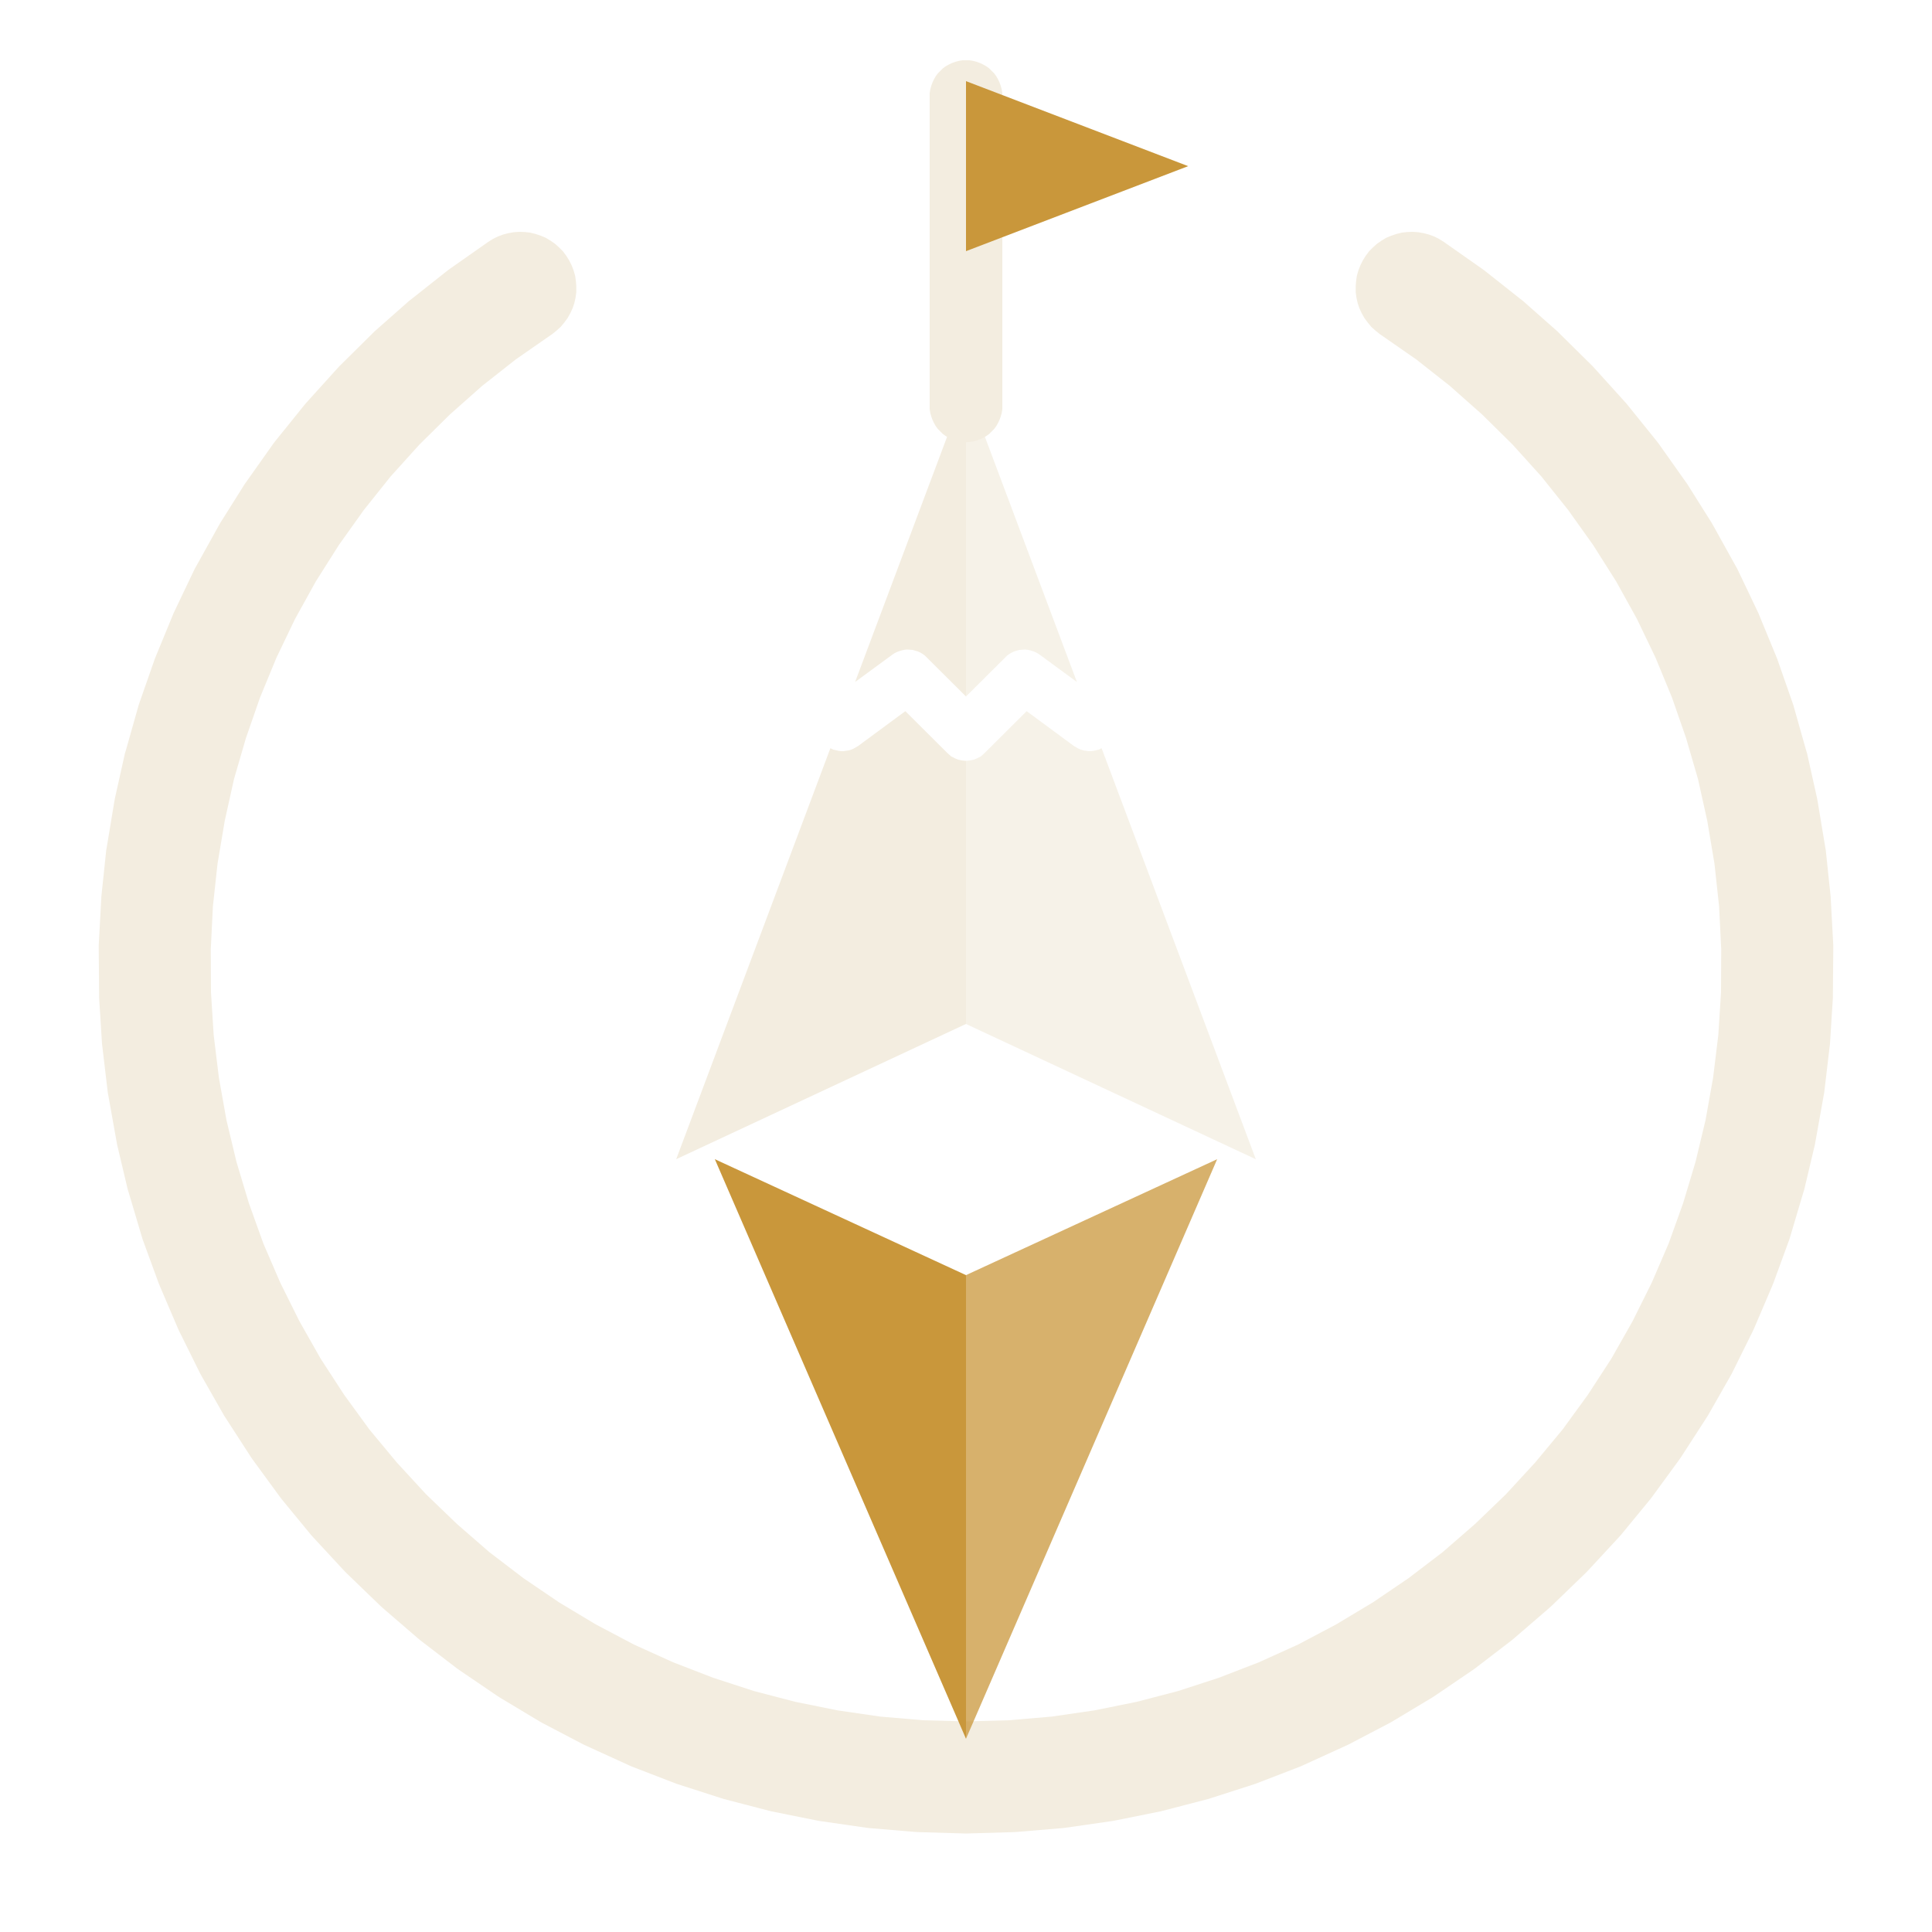
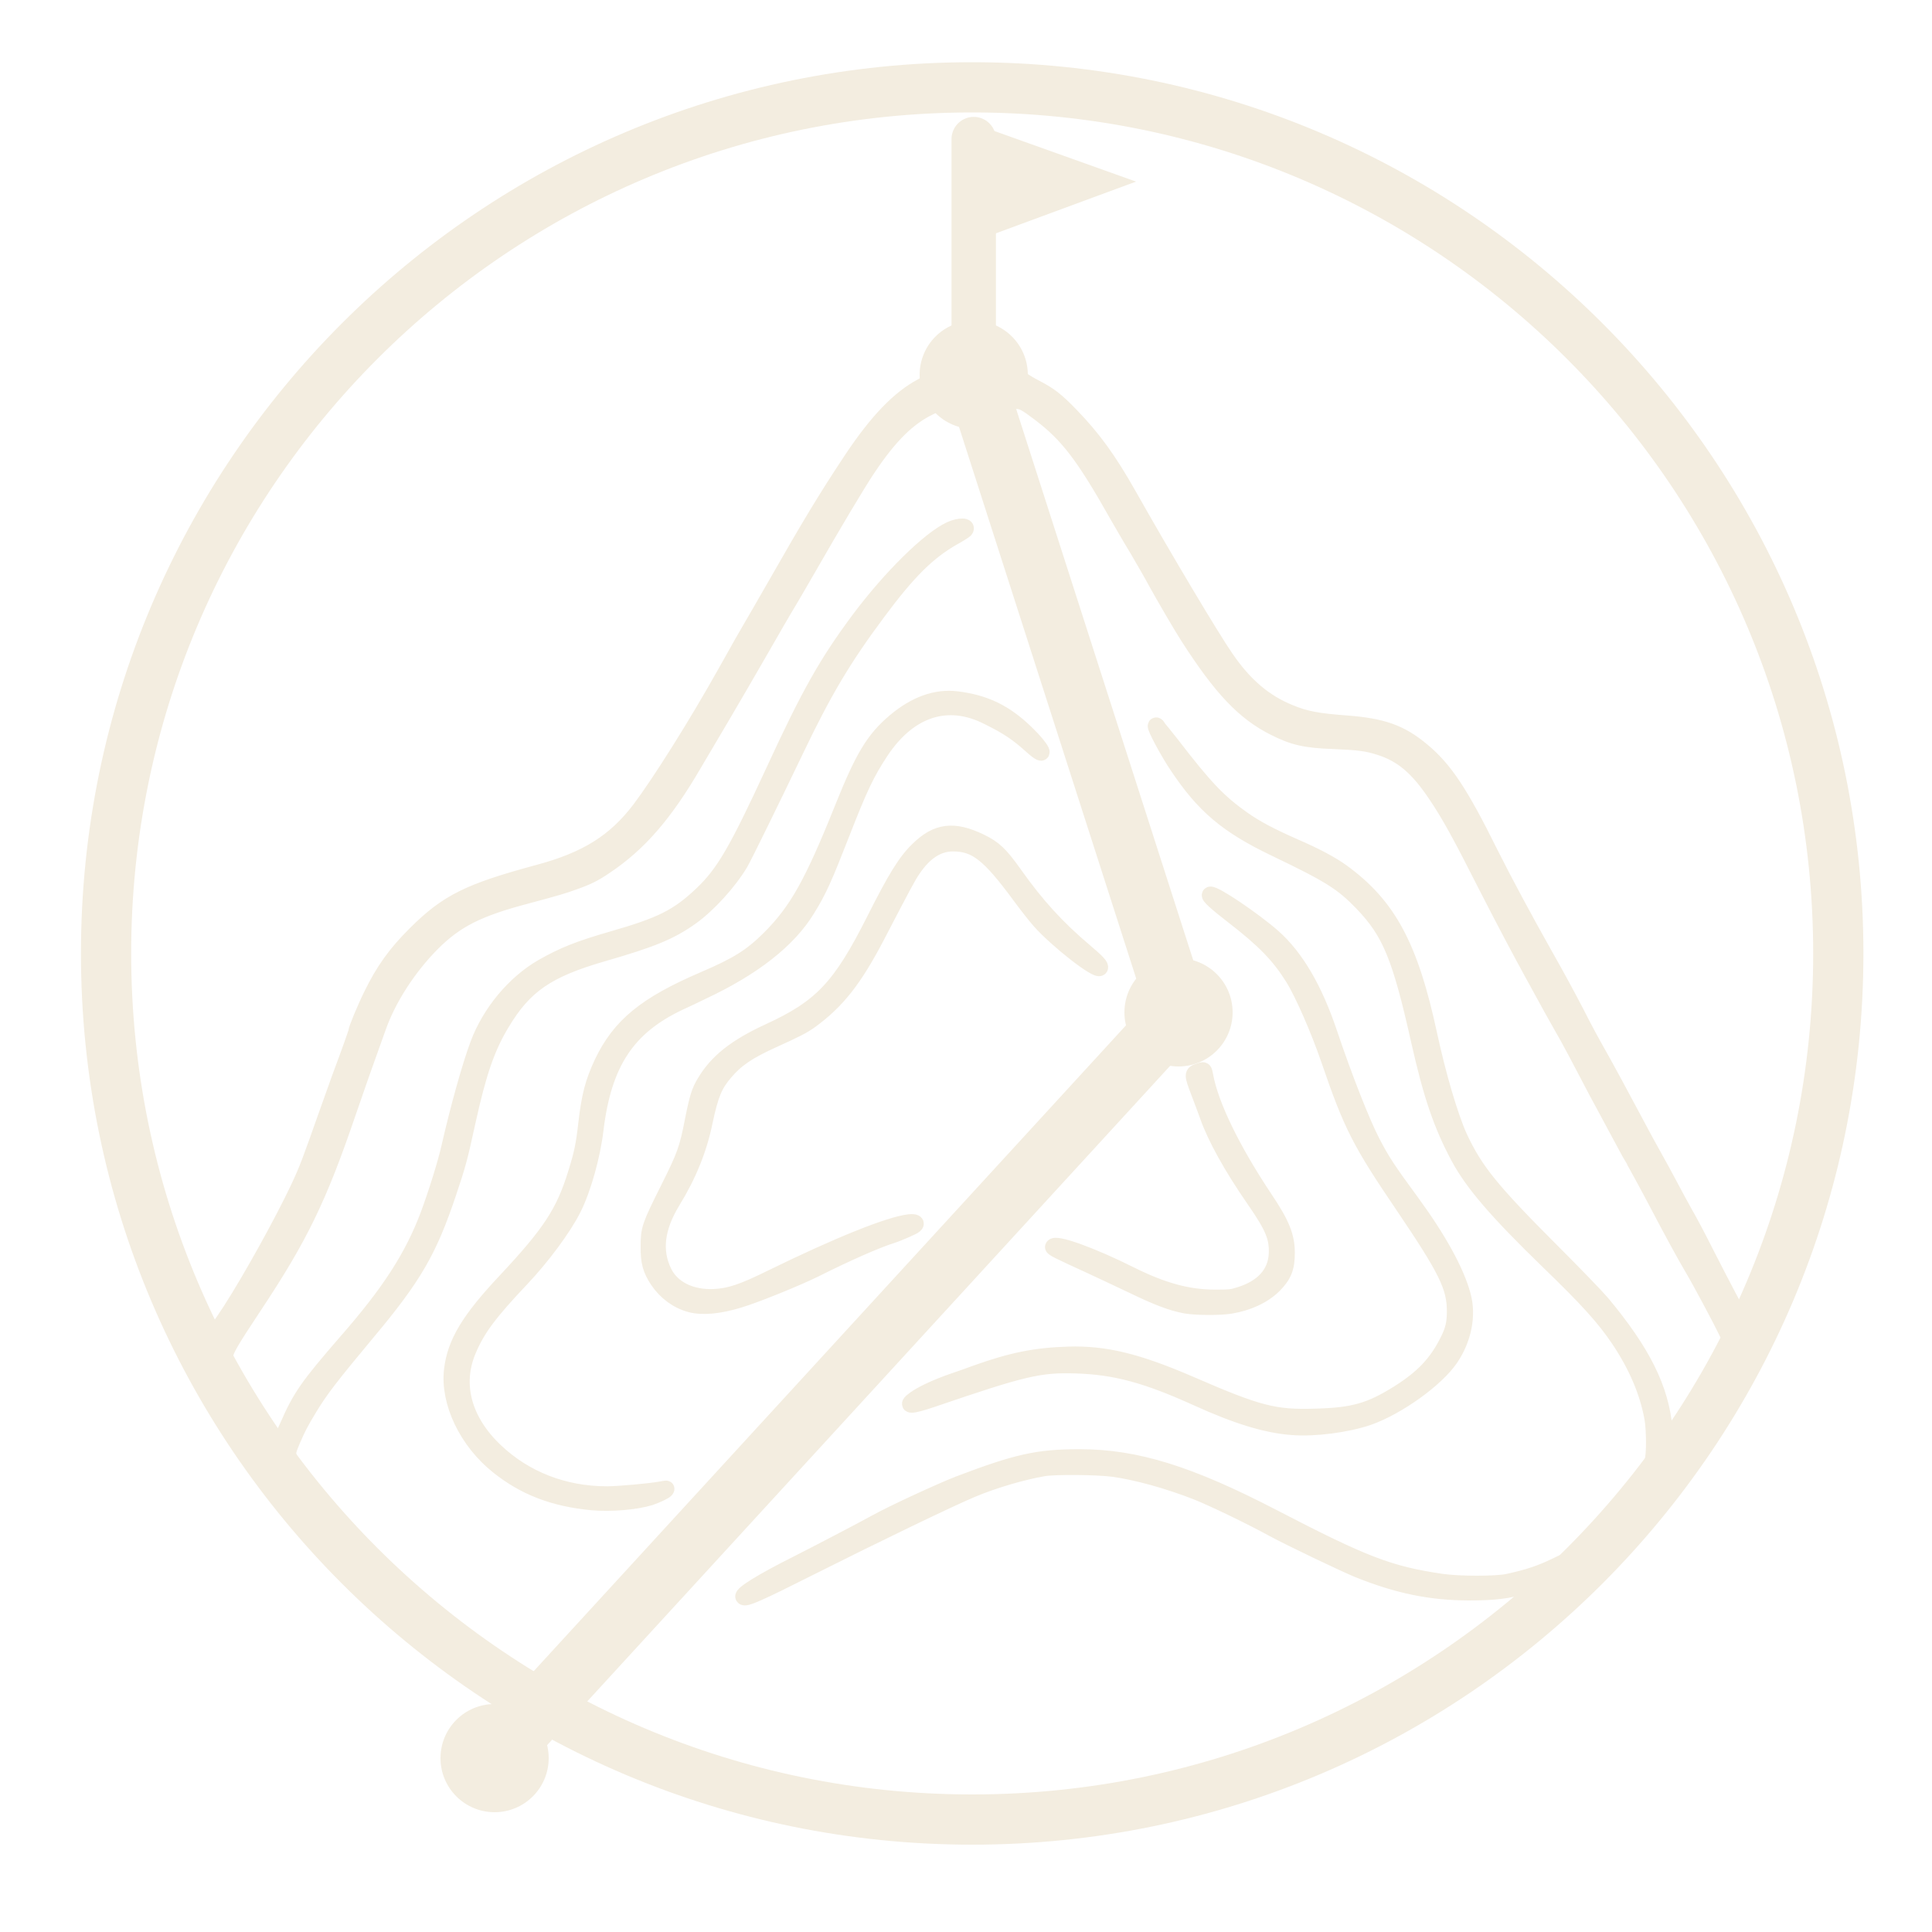
- <svg xmlns="http://www.w3.org/2000/svg" viewBox="0 0 100 100">
-   <path fill="#F3EDE0" d="M23.32 13.89L23.18 13.99L21.31 15.47L21.18 15.57L19.39 17.15L19.27 17.27L17.57 18.95L17.46 19.07L15.86 20.84L15.75 20.97L14.25 22.83L14.15 22.96L12.77 24.91L12.67 25.05L11.40 27.07L11.32 27.21L10.16 29.30L10.08 29.44L9.05 31.60L8.98 31.75L8.07 33.96L8.01 34.11L7.22 36.37L7.17 36.52L6.52 38.82L6.47 38.98L5.95 41.31L5.92 41.47L5.53 43.83L5.50 43.99L5.25 46.37L5.24 46.53L5.11 48.92L5.11 49.08L5.13 51.47L5.13 51.64L5.28 54.02L5.30 54.19L5.58 56.56L5.61 56.72L6.03 59.07L6.06 59.24L6.61 61.56L6.66 61.72L7.34 64.01L7.39 64.17L8.21 66.41L8.27 66.56L9.21 68.76L9.28 68.91L10.34 71.05L10.42 71.20L11.60 73.27L11.69 73.41L12.99 75.42L13.08 75.55L14.49 77.48L14.59 77.61L16.11 79.46L16.22 79.58L17.84 81.33L17.96 81.45L19.68 83.11L19.80 83.22L21.61 84.78L21.74 84.89L23.63 86.34L23.77 86.44L25.74 87.78L25.88 87.87L27.93 89.10L28.07 89.18L30.19 90.29L30.34 90.36L32.51 91.35L32.66 91.42L34.89 92.28L35.05 92.34L37.32 93.07L37.48 93.12L39.79 93.72L39.95 93.76L42.29 94.23L42.46 94.26L44.82 94.60L44.98 94.62L47.36 94.82L47.53 94.83L49.92 94.90L50.08 94.90L52.47 94.83L52.64 94.82L55.02 94.62L55.18 94.60L57.54 94.26L57.71 94.23L60.05 93.76L60.21 93.72L62.52 93.12L62.68 93.07L64.95 92.34L65.11 92.28L67.34 91.42L67.49 91.35L69.66 90.36L69.81 90.29L71.93 89.18L72.07 89.10L74.12 87.87L74.26 87.78L76.23 86.44L76.37 86.34L78.26 84.89L78.39 84.78L80.20 83.22L80.32 83.11L82.04 81.45L82.16 81.33L83.78 79.58L83.89 79.46L85.41 77.61L85.51 77.48L86.92 75.55L87.01 75.42L88.31 73.41L88.40 73.27L89.58 71.20L89.66 71.05L90.72 68.91L90.79 68.76L91.73 66.56L91.79 66.41L92.61 64.17L92.66 64.01L93.34 61.72L93.39 61.56L93.94 59.24L93.97 59.07L94.39 56.72L94.42 56.56L94.70 54.19L94.72 54.02L94.87 51.64L94.87 51.47L94.89 49.08L94.89 48.92L94.76 46.53L94.75 46.37L94.50 43.99L94.47 43.83L94.08 41.47L94.05 41.31L93.53 38.98L93.48 38.82L92.83 36.52L92.78 36.37L91.99 34.11L91.93 33.96L91.02 31.75L90.95 31.60L89.92 29.44L89.84 29.30L88.68 27.21L88.60 27.07L87.33 25.05L87.23 24.91L85.85 22.96L85.75 22.83L84.25 20.97L84.14 20.84L82.54 19.07L82.43 18.95L80.73 17.27L80.61 17.15L78.82 15.57L78.69 15.47L76.82 13.99L76.68 13.89L74.73 12.52L74.49 12.37L74.23 12.24L73.96 12.14L73.69 12.07L73.41 12.02L73.13 12.00L72.84 12.01L72.56 12.04L72.28 12.11L72.01 12.20L71.75 12.31L71.50 12.46L71.27 12.62L71.06 12.81L70.86 13.01L70.69 13.24L70.54 13.48L70.41 13.74L70.31 14.00L70.23 14.28L70.19 14.56L70.17 14.84L70.17 15.12L70.21 15.41L70.27 15.68L70.36 15.95L70.48 16.21L70.62 16.46L70.79 16.69L70.97 16.91L71.18 17.10L71.40 17.28L73.30 18.60L75.04 19.97L76.71 21.45L78.29 23.01L79.78 24.66L81.17 26.40L82.46 28.21L83.65 30.09L84.73 32.04L85.69 34.04L86.54 36.10L87.27 38.20L87.89 40.33L88.37 42.50L88.74 44.70L88.98 46.91L89.09 49.13L89.08 51.36L88.94 53.57L88.67 55.78L88.28 57.97L87.76 60.14L87.12 62.27L86.37 64.36L85.49 66.40L84.50 68.39L83.40 70.33L82.19 72.19L80.88 73.99L79.46 75.70L77.95 77.34L76.35 78.88L74.67 80.34L72.90 81.69L71.06 82.94L69.16 84.08L67.19 85.12L65.16 86.04L63.09 86.84L60.97 87.53L58.82 88.09L56.64 88.53L54.44 88.85L52.22 89.04L50.00 89.10L47.78 89.04L45.56 88.85L43.36 88.53L41.18 88.09L39.03 87.53L36.91 86.84L34.84 86.04L32.81 85.12L30.84 84.08L28.94 82.94L27.10 81.69L25.33 80.34L23.65 78.88L22.05 77.34L20.54 75.70L19.12 73.99L17.81 72.19L16.60 70.33L15.50 68.39L14.51 66.40L13.63 64.36L12.88 62.27L12.24 60.14L11.72 57.97L11.33 55.78L11.06 53.57L10.92 51.36L10.91 49.13L11.02 46.91L11.26 44.70L11.63 42.50L12.11 40.33L12.73 38.20L13.46 36.10L14.31 34.04L15.27 32.04L16.35 30.09L17.54 28.21L18.83 26.40L20.22 24.66L21.71 23.01L23.29 21.45L24.96 19.97L26.70 18.60L28.60 17.28L28.82 17.10L29.03 16.91L29.21 16.69L29.38 16.46L29.52 16.21L29.64 15.95L29.73 15.68L29.79 15.41L29.83 15.12L29.83 14.84L29.81 14.56L29.77 14.28L29.69 14.00L29.59 13.74L29.46 13.48L29.31 13.24L29.14 13.01L28.94 12.81L28.73 12.62L28.50 12.46L28.25 12.31L27.99 12.20L27.72 12.11L27.44 12.04L27.16 12.01L26.87 12.00L26.59 12.02L26.31 12.07L26.04 12.14L25.77 12.24L25.51 12.37L25.27 12.52Z" />
-   <path fill="#F3EDE0" d="M50.00 20.00L44.26 35.30L46.18 33.89L46.30 33.81L46.42 33.75L46.55 33.70L46.69 33.66L46.83 33.63L46.96 33.62L47.10 33.63L47.24 33.64L47.38 33.68L47.51 33.72L47.64 33.78L47.76 33.85L47.87 33.93L47.97 34.03L50.00 36.05ZM35.00 60.00L50.00 53.00L50.00 39.38L49.86 39.37L49.73 39.35L49.60 39.32L49.47 39.27L49.35 39.21L49.23 39.15L49.13 39.06L49.03 38.97L46.86 36.81L44.42 38.61L44.30 38.68L44.18 38.75L44.06 38.80L43.93 38.84L43.80 38.86L43.66 38.88L43.53 38.88L43.39 38.86L43.26 38.83L43.13 38.80L43.01 38.74L42.98 38.73Z" />
-   <path fill="#F3EDE0" fill-opacity="0.72" d="M50.00 20.00L50.00 36.05L52.03 34.03L52.13 33.93L52.24 33.85L52.36 33.78L52.49 33.72L52.62 33.68L52.76 33.64L52.90 33.63L53.04 33.62L53.17 33.63L53.31 33.66L53.45 33.70L53.58 33.75L53.70 33.81L53.82 33.89L55.74 35.30ZM50.00 53.00L65.00 60.00L57.02 38.73L56.99 38.74L56.87 38.80L56.74 38.83L56.61 38.86L56.47 38.88L56.34 38.88L56.20 38.86L56.07 38.84L55.94 38.80L55.82 38.75L55.70 38.68L55.58 38.61L53.14 36.81L50.97 38.97L50.87 39.06L50.77 39.15L50.65 39.21L50.53 39.27L50.40 39.32L50.27 39.35L50.14 39.37L50.00 39.38Z" />
-   <path fill="#F3EDE0" d="M51.88 5.00L51.88 4.82L51.85 4.63L51.80 4.45L51.74 4.28L51.66 4.11L51.57 3.95L51.46 3.80L51.33 3.67L51.20 3.54L51.05 3.43L50.89 3.34L50.72 3.26L50.55 3.20L50.37 3.15L50.18 3.12L50.00 3.12L49.82 3.12L49.63 3.15L49.45 3.20L49.28 3.26L49.11 3.34L48.95 3.43L48.80 3.54L48.67 3.67L48.54 3.80L48.43 3.95L48.34 4.11L48.26 4.28L48.20 4.45L48.15 4.63L48.12 4.82L48.12 5.00L48.12 21.00L48.12 21.18L48.15 21.37L48.20 21.55L48.26 21.72L48.34 21.89L48.43 22.05L48.54 22.20L48.67 22.33L48.80 22.46L48.95 22.57L49.11 22.66L49.28 22.74L49.45 22.80L49.63 22.85L49.82 22.88L50.00 22.89L50.18 22.88L50.37 22.85L50.55 22.80L50.72 22.74L50.89 22.66L51.05 22.57L51.20 22.46L51.33 22.33L51.46 22.20L51.57 22.05L51.66 21.89L51.74 21.72L51.80 21.55L51.85 21.37L51.88 21.18L51.88 21.00Z" />
-   <path fill="#C9973B" d="M50.00 4.20L61.50 8.60L50.00 13.00Z" />
-   <path fill="#C9973B" d="M50.00 90.00L37.00 60.00L50.00 66.00Z" />
-   <path fill="#C9973B" fill-opacity="0.75" d="M50.00 90.00L63.00 60.00L50.00 66.00Z" />
+ <svg xmlns="http://www.w3.org/2000/svg" viewBox="0 0 100 100" role="img" aria-label="SuRoute">
+   <circle cx="50.32" cy="49.35" r="44.83" fill="none" stroke="#F3EDE0" stroke-width="2.60" />
+   <path fill="#F3EDE0" fill-rule="evenodd" stroke="#F3EDE0" stroke-width="0.84" stroke-linejoin="round" d="M38.48 82.65C38.39 82.51 39.49 81.83 41.23 80.96C42.20 80.47 44.75 79.14 45.34 78.81C46.16 78.35 48.65 77.20 49.62 76.82C52.65 75.67 53.71 75.43 55.88 75.43C58.81 75.43 61.56 76.29 65.88 78.53C70.60 80.98 71.90 81.48 74.62 81.88C75.50 82.01 77.46 82.01 78.05 81.88C79.10 81.65 79.73 81.44 80.50 81.07L81.27 80.70L80.67 81.29C80.06 81.87 80.06 81.88 79.82 81.88C79.68 81.88 79.30 81.96 78.97 82.06C78.07 82.33 77.34 82.42 76.02 82.42C74.04 82.41 72.37 82.07 70.30 81.24C69.55 80.93 66.83 79.63 65.92 79.14C64.76 78.50 62.74 77.53 61.95 77.22C60.51 76.65 58.81 76.18 57.62 76.02C56.79 75.91 54.62 75.89 54.02 75.99C52.96 76.17 51.44 76.61 50.35 77.07C49.25 77.52 45.22 79.47 41.98 81.10C39.26 82.47 38.56 82.78 38.48 82.65ZM30.63 77.75C28.67 77.56 27.17 76.99 25.79 75.89C24.18 74.61 23.21 72.59 23.40 70.92C23.56 69.52 24.28 68.32 26.15 66.33C28.49 63.83 29.19 62.77 29.82 60.72C30.13 59.73 30.23 59.25 30.35 58.17C30.52 56.71 30.70 56.03 31.17 55.02C32.09 53.09 33.42 52.00 36.45 50.70C38.20 49.95 38.89 49.51 39.83 48.58C41.26 47.15 42.05 45.74 43.61 41.85C44.68 39.18 45.23 38.27 46.33 37.34C47.39 36.45 48.46 36.07 49.52 36.20C50.98 36.38 52.02 36.88 53.12 37.95C53.95 38.75 54.23 39.34 53.45 38.65C52.68 37.95 52.16 37.60 51.12 37.09C49.05 36.04 47.05 36.69 45.59 38.88C44.85 40.00 44.49 40.76 43.57 43.12C42.65 45.47 42.38 46.08 41.78 47.05C40.81 48.65 38.99 50.08 36.32 51.33C36.02 51.48 35.49 51.73 35.14 51.89C32.46 53.16 31.24 55.01 30.82 58.45C30.66 59.83 30.17 61.56 29.67 62.55C29.17 63.55 28.05 65.06 26.97 66.20C25.32 67.94 24.69 68.79 24.23 69.89C23.48 71.66 23.99 73.55 25.64 75.11C27.18 76.57 29.20 77.35 31.41 77.35C32.02 77.35 33.66 77.20 34.20 77.10C34.52 77.04 34.51 77.04 34.47 77.10C34.43 77.18 34.00 77.38 33.65 77.50C32.90 77.73 31.61 77.84 30.63 77.75ZM85.53 75.67C85.65 75.33 85.64 73.99 85.53 73.38C85.28 72.03 84.71 70.69 83.80 69.33C83.04 68.20 82.17 67.24 80.11 65.25C77.49 62.71 76.23 61.24 75.51 59.90C74.61 58.22 74.09 56.70 73.45 53.85C72.47 49.48 71.95 48.24 70.51 46.74C69.49 45.68 68.84 45.27 66.00 43.91C63.52 42.72 62.32 41.71 60.93 39.62C60.46 38.92 59.76 37.62 59.83 37.56C59.84 37.54 59.88 37.56 59.91 37.61C59.93 37.66 60.04 37.80 60.14 37.91C60.24 38.03 60.45 38.30 60.61 38.50C62.38 40.80 63.07 41.52 64.33 42.41C65.00 42.88 65.73 43.27 67.00 43.83C68.11 44.31 68.91 44.74 69.45 45.13C71.86 46.88 72.99 48.99 73.97 53.55C74.44 55.72 75.06 57.81 75.54 58.87C76.35 60.60 77.17 61.62 80.35 64.80C81.49 65.94 82.64 67.13 82.91 67.45C85.02 69.98 85.97 71.89 86.15 73.97C86.18 74.27 86.23 74.57 86.27 74.63C86.33 74.72 86.31 74.77 85.97 75.25C85.47 75.95 85.43 75.98 85.53 75.67ZM14.61 75.11C14.21 74.55 14.21 74.55 14.37 74.55C14.54 74.55 14.62 74.43 14.88 73.85C15.55 72.30 15.95 71.74 17.92 69.47C20.16 66.91 21.34 65.09 22.17 62.90C22.59 61.77 23.08 60.20 23.27 59.35C23.72 57.37 24.34 55.15 24.75 54.06C25.36 52.42 26.62 50.90 28.07 50.06C29.16 49.44 29.96 49.12 31.69 48.62C34.24 47.89 35.10 47.46 36.35 46.27C37.48 45.19 38.14 44.05 40.05 39.92C41.89 35.92 42.81 34.30 44.47 32.07C46.09 29.90 48.12 27.90 49.20 27.41C49.66 27.20 50.13 27.21 49.95 27.43C49.91 27.47 49.63 27.65 49.32 27.82C48.02 28.56 46.99 29.58 45.42 31.70C43.63 34.10 42.62 35.81 41.15 38.89C39.97 41.35 38.53 44.29 38.31 44.67C37.72 45.66 36.65 46.83 35.77 47.46C34.69 48.23 33.73 48.62 31.20 49.35C28.32 50.18 27.13 51.00 25.96 52.96C25.20 54.22 24.76 55.50 24.20 58.04C23.78 59.96 23.71 60.23 23.20 61.75C22.20 64.73 21.43 66.07 19.00 68.97C17.10 71.25 16.56 71.95 15.99 72.90C15.56 73.61 15.42 73.88 15.15 74.50C14.91 75.05 14.88 75.20 14.94 75.42C14.97 75.52 14.99 75.60 14.98 75.60C14.97 75.60 14.81 75.38 14.61 75.11ZM66.90 73.86C65.54 73.76 64.02 73.29 61.95 72.35C59.35 71.17 57.72 70.73 55.70 70.67C53.80 70.61 52.99 70.80 48.25 72.42C47.16 72.79 46.83 72.80 47.34 72.43C47.71 72.16 48.40 71.83 49.28 71.52C49.72 71.37 50.29 71.17 50.55 71.07C52.40 70.41 53.63 70.17 55.30 70.12C57.19 70.06 58.87 70.47 61.60 71.65C65.12 73.18 65.96 73.40 68.10 73.33C70.06 73.28 70.93 73.03 72.41 72.10C73.67 71.30 74.36 70.57 74.94 69.42C75.22 68.87 75.31 68.49 75.31 67.88C75.31 66.60 74.88 65.73 72.63 62.40C70.41 59.13 69.96 58.26 68.80 54.87C68.26 53.29 67.42 51.38 66.93 50.60C66.21 49.45 65.45 48.66 63.79 47.38C62.96 46.74 62.53 46.35 62.64 46.31C62.85 46.24 64.90 47.63 65.89 48.50C67.08 49.56 68.04 51.20 68.81 53.50C69.58 55.79 70.51 58.15 71.03 59.14C71.53 60.10 71.81 60.53 73.08 62.26C74.46 64.15 75.38 65.82 75.71 67.06C75.99 68.09 75.75 69.29 75.08 70.29C74.36 71.37 72.34 72.82 70.83 73.35C69.73 73.73 68.03 73.95 66.90 73.86ZM11.26 69.67C10.93 69.03 10.91 68.97 11.01 68.96C11.18 68.95 11.34 68.75 11.94 67.83C12.99 66.20 14.62 63.26 15.46 61.48C15.92 60.49 16.03 60.19 16.97 57.53C17.18 56.95 17.46 56.16 17.60 55.77C18.13 54.35 18.45 53.45 18.45 53.39C18.45 53.28 18.88 52.23 19.23 51.52C19.84 50.26 20.48 49.36 21.50 48.35C23.15 46.70 24.26 46.15 27.85 45.18C30.36 44.51 31.84 43.58 33.13 41.88C34.16 40.51 36.02 37.56 37.55 34.83C38.43 33.26 38.58 32.99 38.90 32.45C39.09 32.13 39.64 31.17 40.14 30.30C41.93 27.16 42.78 25.75 44.11 23.75C45.41 21.80 46.55 20.62 47.72 20.00C48.04 19.82 48.06 19.83 48.15 20.16C48.18 20.29 48.28 20.50 48.36 20.63C48.44 20.75 48.50 20.86 48.50 20.87C48.50 20.88 48.35 20.96 48.17 21.04C47.00 21.59 46.04 22.54 44.87 24.30C44.39 25.02 43.18 27.04 41.77 29.50C41.58 29.84 41.17 30.53 40.88 31.03C40.58 31.52 39.88 32.73 39.31 33.73C38.75 34.71 37.86 36.23 37.35 37.10C36.84 37.97 36.19 39.06 35.92 39.52C34.42 42.10 33.08 43.66 31.31 44.84C30.75 45.22 30.41 45.39 29.70 45.64C29.16 45.84 28.78 45.95 27.25 46.36C24.74 47.02 23.59 47.60 22.37 48.82C21.12 50.08 20.08 51.69 19.55 53.21C19.47 53.44 19.29 53.94 19.15 54.33C18.89 55.05 18.60 55.86 18.02 57.55C16.50 62.01 15.53 64.01 13.14 67.61C11.94 69.42 11.69 69.85 11.65 70.15C11.62 70.37 11.62 70.37 11.26 69.67ZM89.38 68.94C89.08 68.32 88.04 66.36 87.60 65.62C87.23 65.00 86.47 63.60 85.79 62.30C85.42 61.59 84.61 60.10 84.55 60.02C84.53 60.00 84.22 59.41 83.85 58.73C83.48 58.04 83.10 57.33 83.00 57.15C82.90 56.97 82.51 56.25 82.15 55.55C81.79 54.85 81.33 54.00 81.15 53.67C80.96 53.35 80.59 52.67 80.31 52.18C80.04 51.68 79.58 50.85 79.29 50.32C78.68 49.21 77.86 47.66 77.00 45.98C75.54 43.10 75.06 42.23 74.34 41.15C73.39 39.73 72.59 39.05 71.45 38.68C70.76 38.46 70.40 38.41 69.03 38.35C67.58 38.30 66.96 38.16 65.97 37.66C64.41 36.88 63.23 35.64 61.52 32.98C61.17 32.44 60.23 30.83 59.82 30.08C59.69 29.83 59.27 29.10 58.89 28.45C58.50 27.81 58.04 27.01 57.85 26.68C56.09 23.56 55.27 22.49 53.80 21.38C53.10 20.85 52.91 20.75 52.62 20.75C52.43 20.75 52.42 20.72 52.53 20.58C52.62 20.45 52.80 19.88 52.80 19.70C52.80 19.55 52.80 19.55 52.93 19.68C53.01 19.75 53.31 19.93 53.60 20.08C54.32 20.45 54.68 20.73 55.45 21.53C56.57 22.69 57.37 23.79 58.38 25.57C60.30 28.97 62.72 33.02 63.44 34.06C64.41 35.48 65.45 36.36 66.76 36.89C67.55 37.22 68.20 37.34 69.67 37.45C71.56 37.59 72.50 37.93 73.60 38.85C74.76 39.81 75.57 41.02 77.12 44.15C77.83 45.57 78.92 47.60 79.98 49.48C80.62 50.61 81.10 51.50 81.58 52.42C82.02 53.29 82.30 53.81 83.00 55.05C83.32 55.63 83.76 56.44 84.55 57.92C84.91 58.60 85.39 59.49 85.62 59.89C85.85 60.30 86.20 60.94 86.40 61.32C86.60 61.71 86.96 62.36 87.19 62.78C87.43 63.19 87.88 64.04 88.20 64.68C89.17 66.58 89.91 67.99 90.06 68.20C90.10 68.26 90.05 68.40 89.84 68.82L89.57 69.36L89.38 68.94ZM61.38 67.57C60.66 67.44 59.90 67.15 58.58 66.51C57.86 66.17 56.89 65.71 56.43 65.50C54.79 64.75 54.49 64.60 54.51 64.54C54.60 64.29 56.49 64.97 58.49 65.97C60.17 66.81 61.48 67.17 62.90 67.17C63.66 67.17 63.76 67.16 64.17 67.03C65.37 66.66 66.04 65.92 66.09 64.91C66.13 64.05 65.90 63.50 64.93 62.10C63.74 60.38 62.90 58.86 62.51 57.74C62.40 57.43 62.19 56.88 62.05 56.51C61.71 55.61 61.71 55.57 62.04 55.46C62.33 55.36 62.31 55.34 62.38 55.70C62.66 57.22 63.78 59.52 65.46 62.04C66.34 63.35 66.60 64.00 66.60 64.85C66.60 65.63 66.44 66.01 65.93 66.53C65.39 67.06 64.60 67.43 63.68 67.58C63.11 67.67 61.91 67.66 61.38 67.57ZM35.75 67.51C35.07 67.33 34.47 66.89 34.05 66.27C33.68 65.70 33.57 65.33 33.58 64.50C33.58 63.62 33.63 63.47 34.59 61.55C35.45 59.83 35.58 59.49 35.87 57.98C36.11 56.78 36.21 56.48 36.48 56.03C37.12 54.95 38.09 54.19 39.80 53.40C42.52 52.15 43.50 51.12 45.26 47.63C46.35 45.46 46.88 44.60 47.52 43.98C48.50 43.02 49.36 42.91 50.75 43.58C51.46 43.93 51.76 44.21 52.50 45.25C53.67 46.90 54.71 48.03 56.15 49.25C56.80 49.80 56.98 50.00 56.93 50.09C56.80 50.30 54.69 48.65 53.81 47.65C53.58 47.39 53.12 46.80 52.79 46.35C51.20 44.19 50.51 43.65 49.32 43.65C48.54 43.65 47.84 44.10 47.24 45.00C47.00 45.35 46.81 45.70 45.38 48.45C44.21 50.69 43.32 51.82 41.93 52.83C41.53 53.11 41.22 53.27 40.05 53.80C38.72 54.40 38.10 54.82 37.51 55.52C36.98 56.14 36.77 56.64 36.47 58.05C36.18 59.48 35.63 60.83 34.80 62.18C33.97 63.54 33.82 64.75 34.36 65.85C34.78 66.71 35.76 67.19 36.95 67.14C37.78 67.10 38.44 66.88 39.98 66.12C43.35 64.47 46.02 63.39 47.06 63.27C47.35 63.24 47.48 63.30 47.34 63.42C47.27 63.49 46.45 63.85 46.12 63.95C45.35 64.19 43.75 64.90 42.18 65.69C41.27 66.14 39.11 67.02 38.27 67.27C37.23 67.59 36.37 67.67 35.75 67.51Z" />
+   <path d="M25.6 91L61 52.4L50.4 19.4" fill="none" stroke="#F3EDE0" stroke-width="3.10" stroke-linecap="round" stroke-linejoin="round" />
+   <path d="M50.4 19.4V7.2" stroke="#F3EDE0" stroke-width="2.30" stroke-linecap="round" />
+   <path fill="#F3EDE0" d="M50.4 6.4L58.8 9.4L50.4 12.5Z" />
+   <circle fill="#F3EDE0" cx="25.6" cy="91" r="2.80" />
+   <circle fill="#F3EDE0" cx="61" cy="52.4" r="2.80" />
+   <circle fill="#F3EDE0" cx="50.4" cy="19.4" r="2.80" />
</svg>
